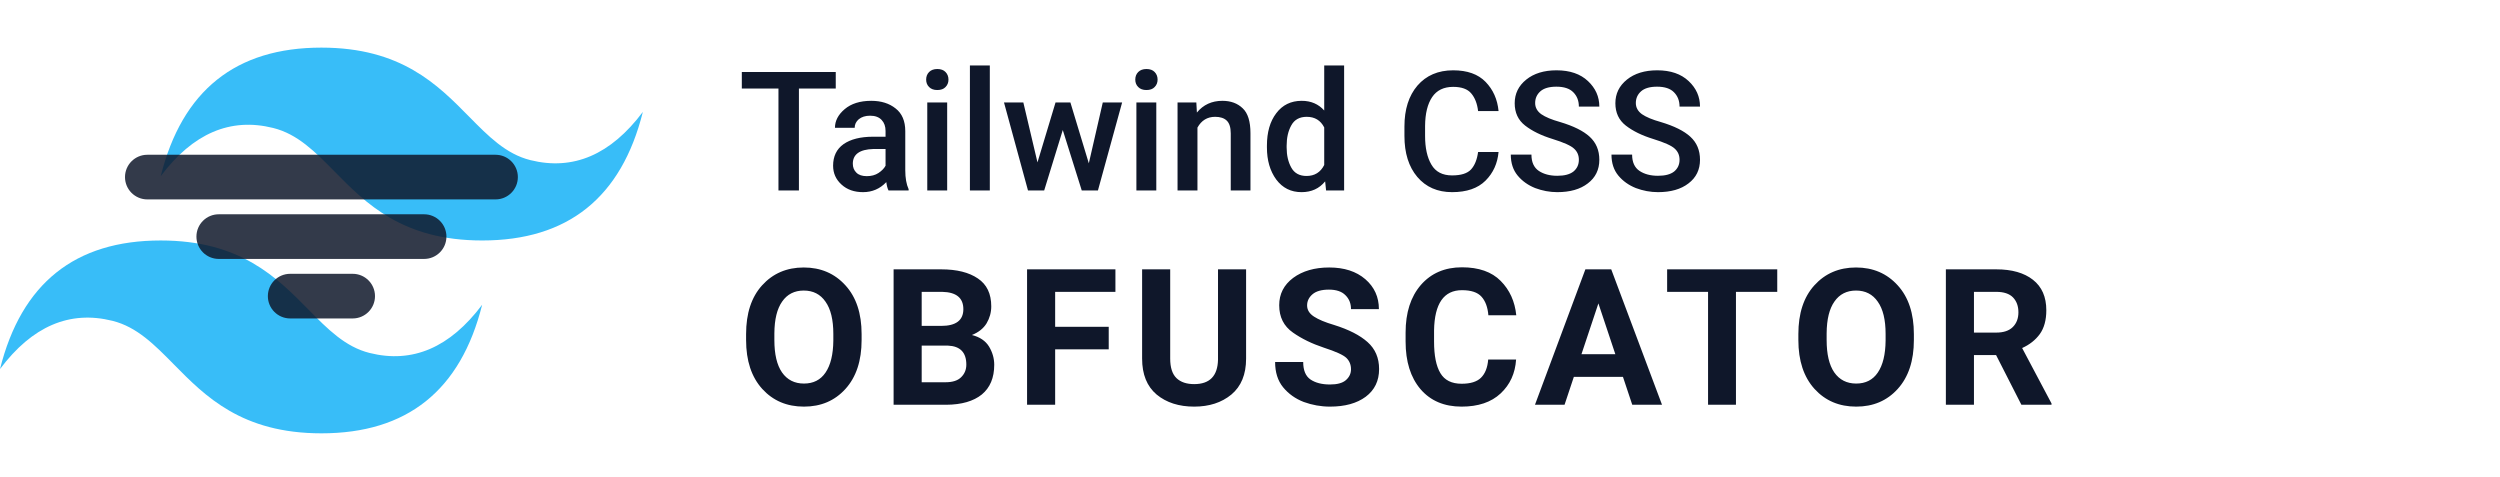
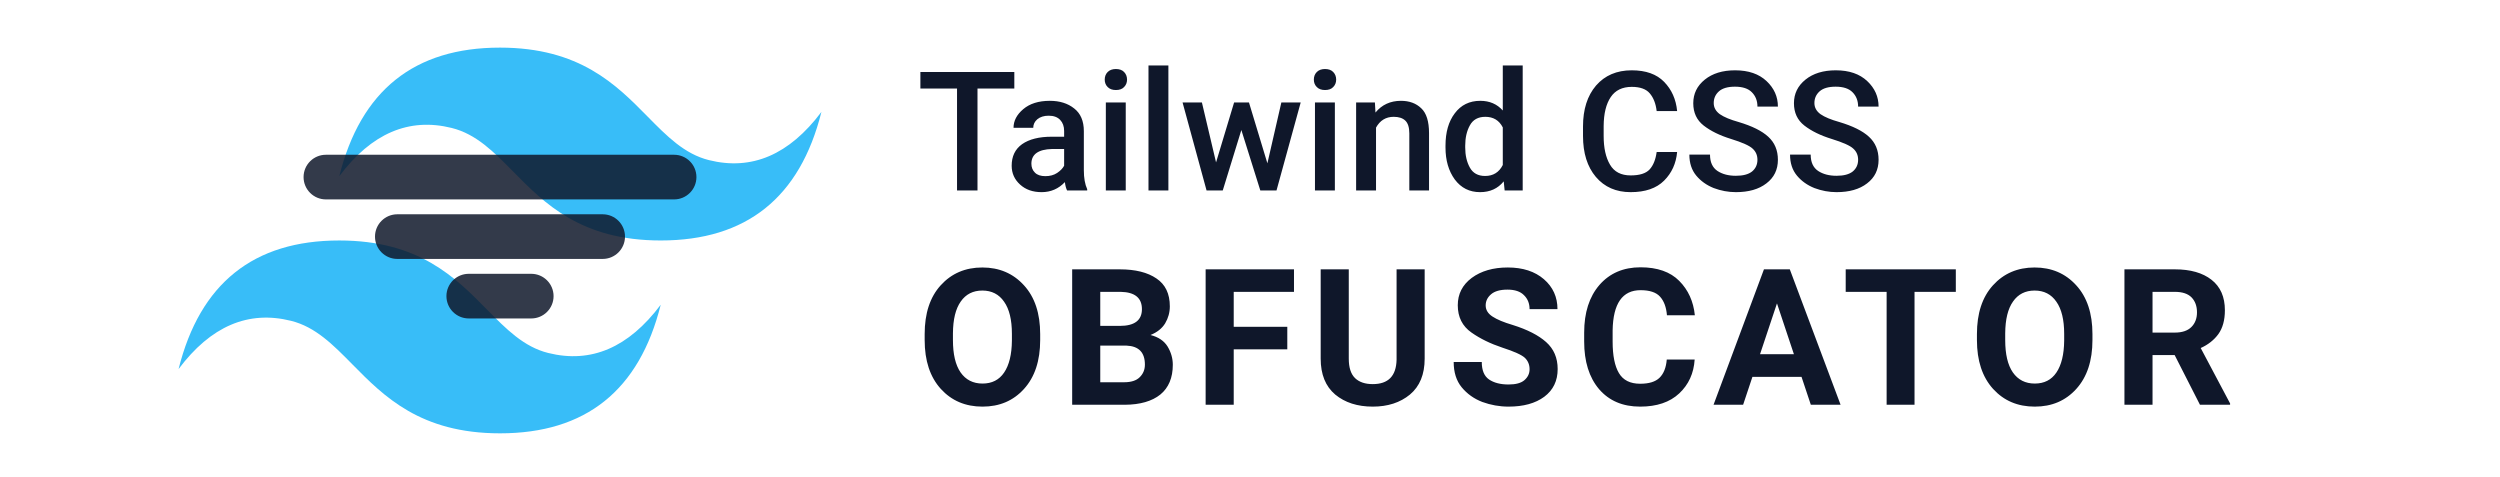
- <svg xmlns="http://www.w3.org/2000/svg" fill="none" viewBox="0 0 210 40">
+ <svg xmlns="http://www.w3.org/2000/svg" fill="none" viewBox="-15 0 210 40">
  <g transform="translate(0, 4)">
    <path fill="#38bdf8" fill-rule="evenodd" clip-rule="evenodd" d="M27 0c-7.2 0-11.7 3.6-13.5 10.8 2.7-3.6 5.85-4.95 9.45-4.05 2.054.513 3.522 2.004 5.147 3.653C30.744 13.09 33.808 16.2 40.5 16.2c7.2 0 11.7-3.6 13.5-10.8-2.7 3.6-5.85 4.95-9.45 4.05-2.054-.513-3.522-2.004-5.147-3.653C36.756 3.11 33.692 0 27 0zM13.5 16.2C6.3 16.2 1.8 19.8 0 27c2.7-3.6 5.85-4.95 9.45-4.05 2.054.514 3.522 2.004 5.147 3.653C17.244 29.29 20.308 32.4 27 32.4c7.2 0 11.7-3.6 13.5-10.8-2.7 3.6-5.85 4.95-9.45 4.05-2.054-.513-3.522-2.004-5.147-3.653C23.256 19.31 20.192 16.2 13.5 16.2z" />
    <rect x="10.5" y="9" width="33" height="3.75" rx="1.875" fill="#0f172a" opacity="0.85" />
    <rect x="16.5" y="14" width="21" height="3.75" rx="1.875" fill="#0f172a" opacity="0.85" />
    <rect x="22.5" y="19" width="9" height="3.75" rx="1.875" fill="#0f172a" opacity="0.85" />
  </g>
  <text x="62" y="16" font-family="system-ui, -apple-system, BlinkMacSystemFont, 'Segoe UI', Roboto, sans-serif" font-size="14" font-weight="500" fill="#0f172a">
    <tspan>Tailwind CSS</tspan>
  </text>
  <text x="62" y="34" font-family="system-ui, -apple-system, BlinkMacSystemFont, 'Segoe UI', Roboto, sans-serif" font-size="16" font-weight="700" letter-spacing="1" fill="#0f172a">
    <tspan>OBFUSCATOR</tspan>
  </text>
</svg>
